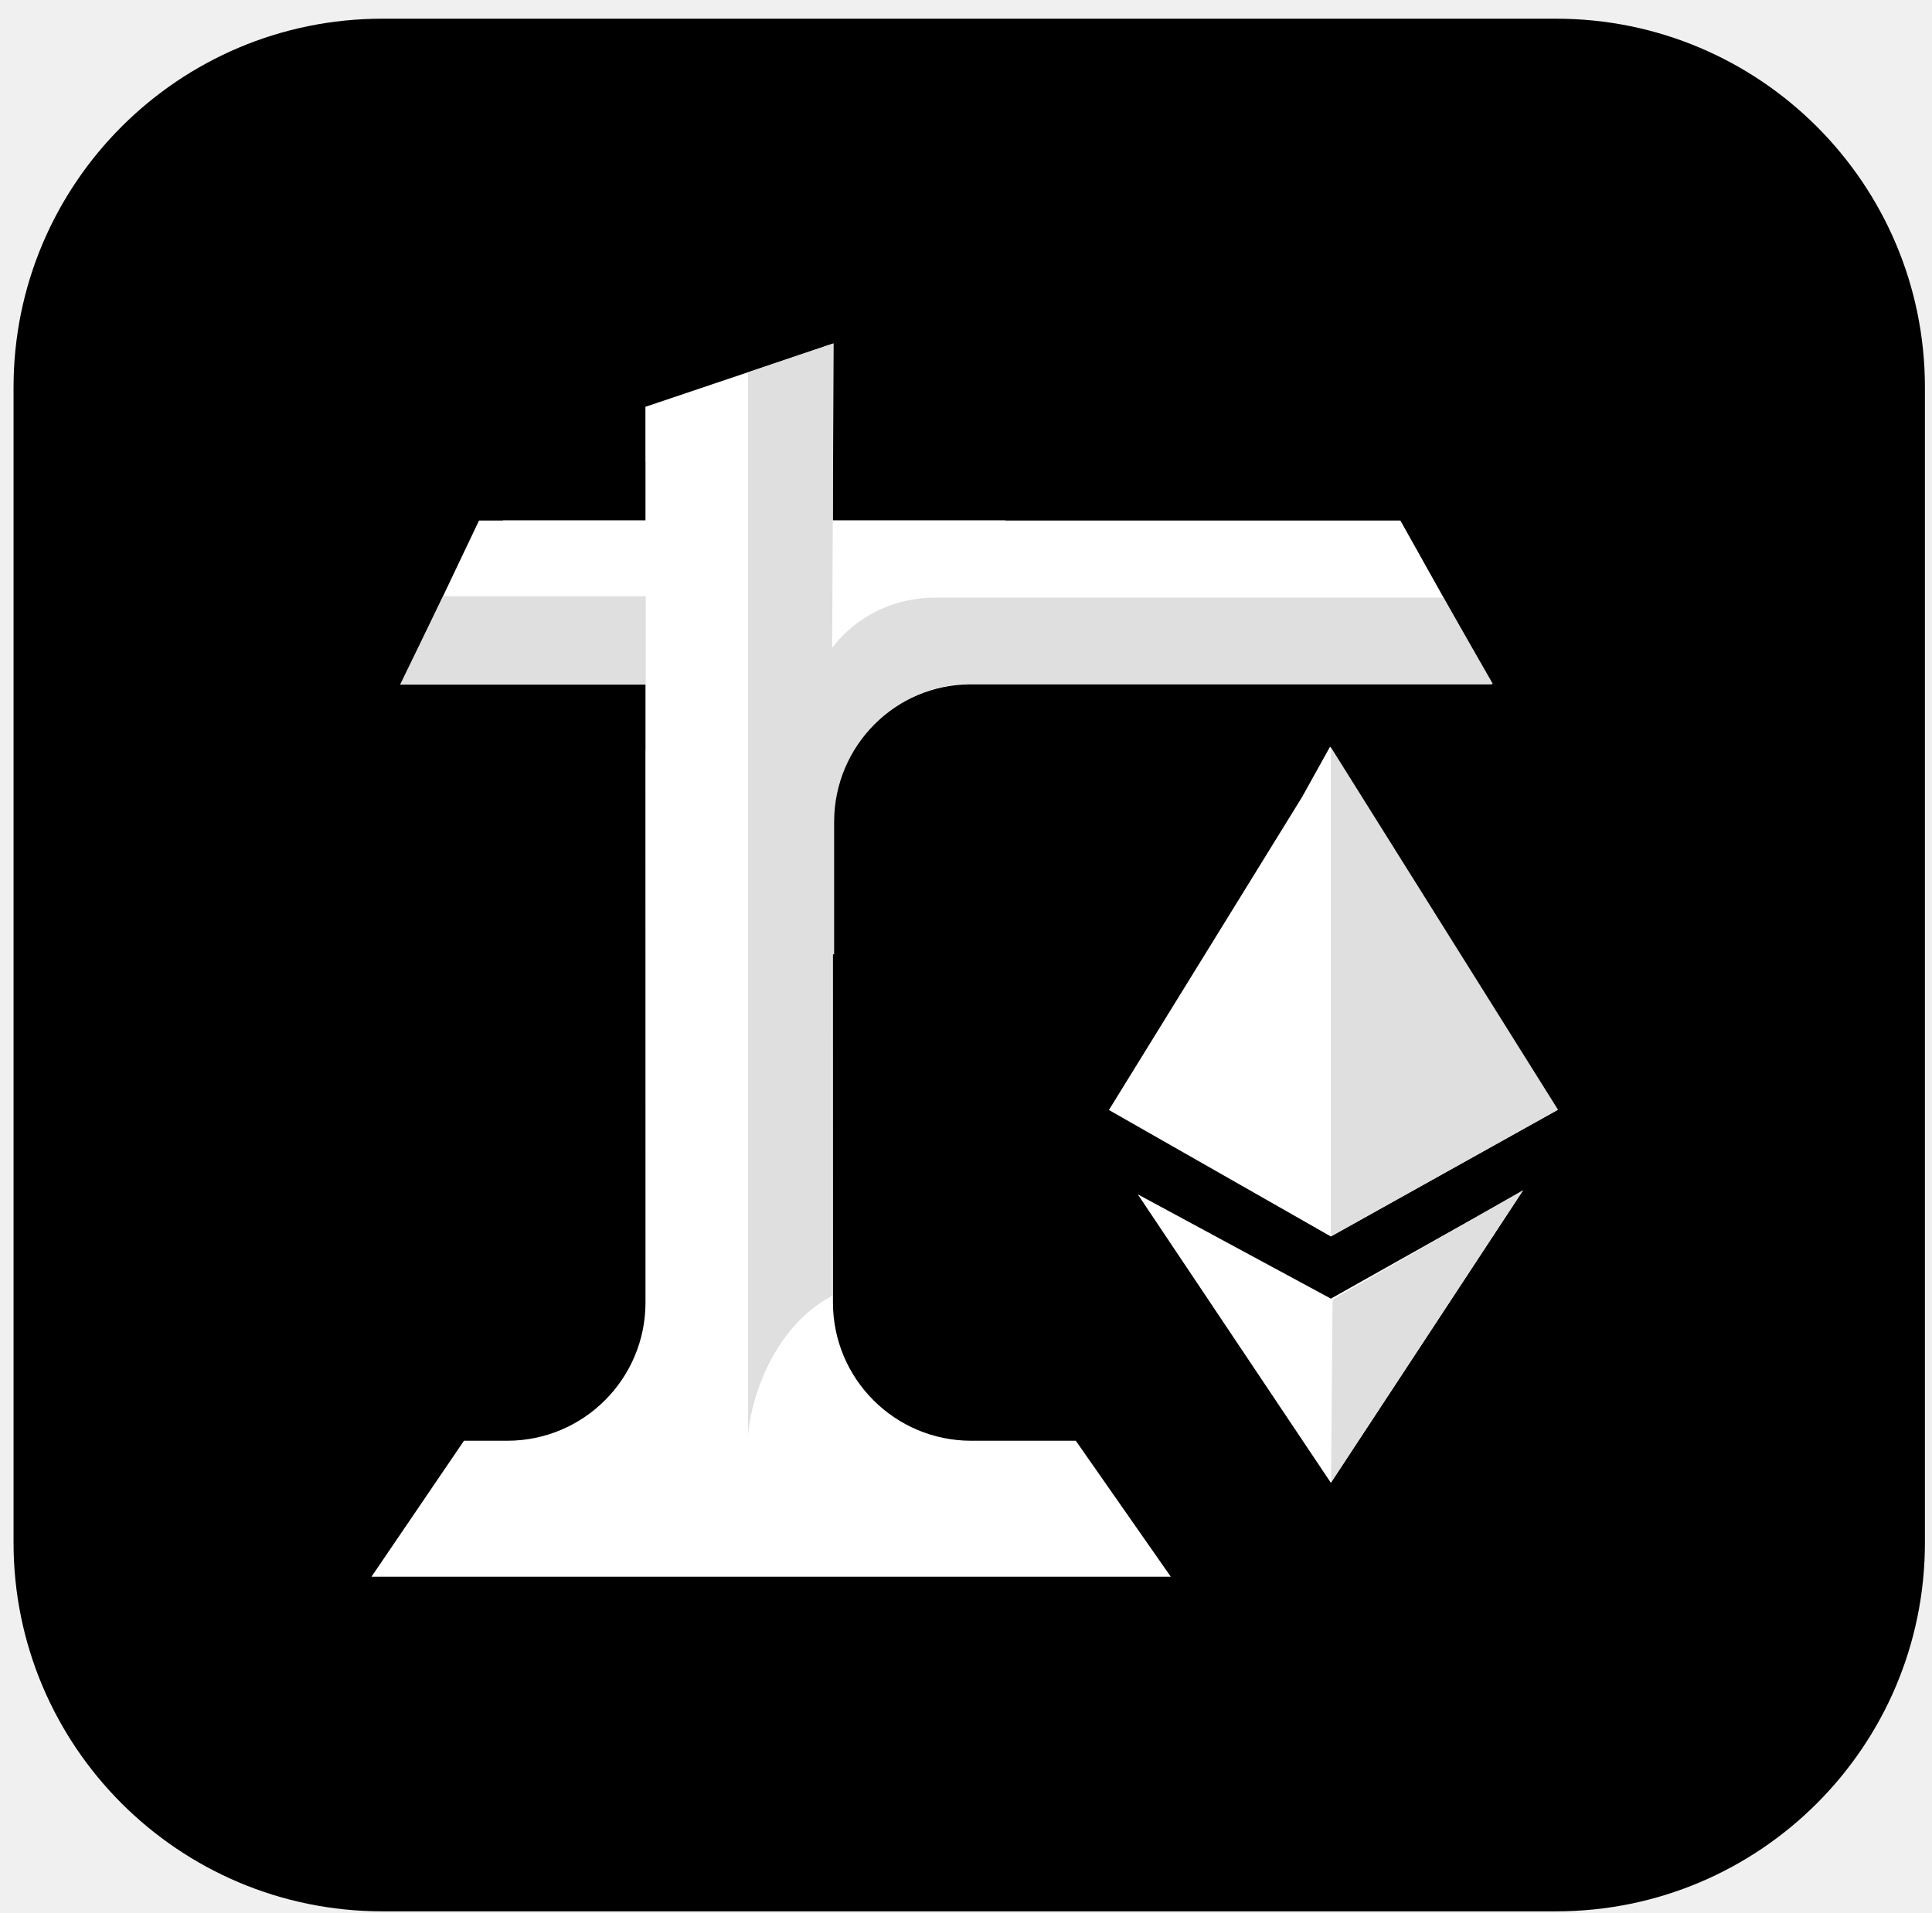
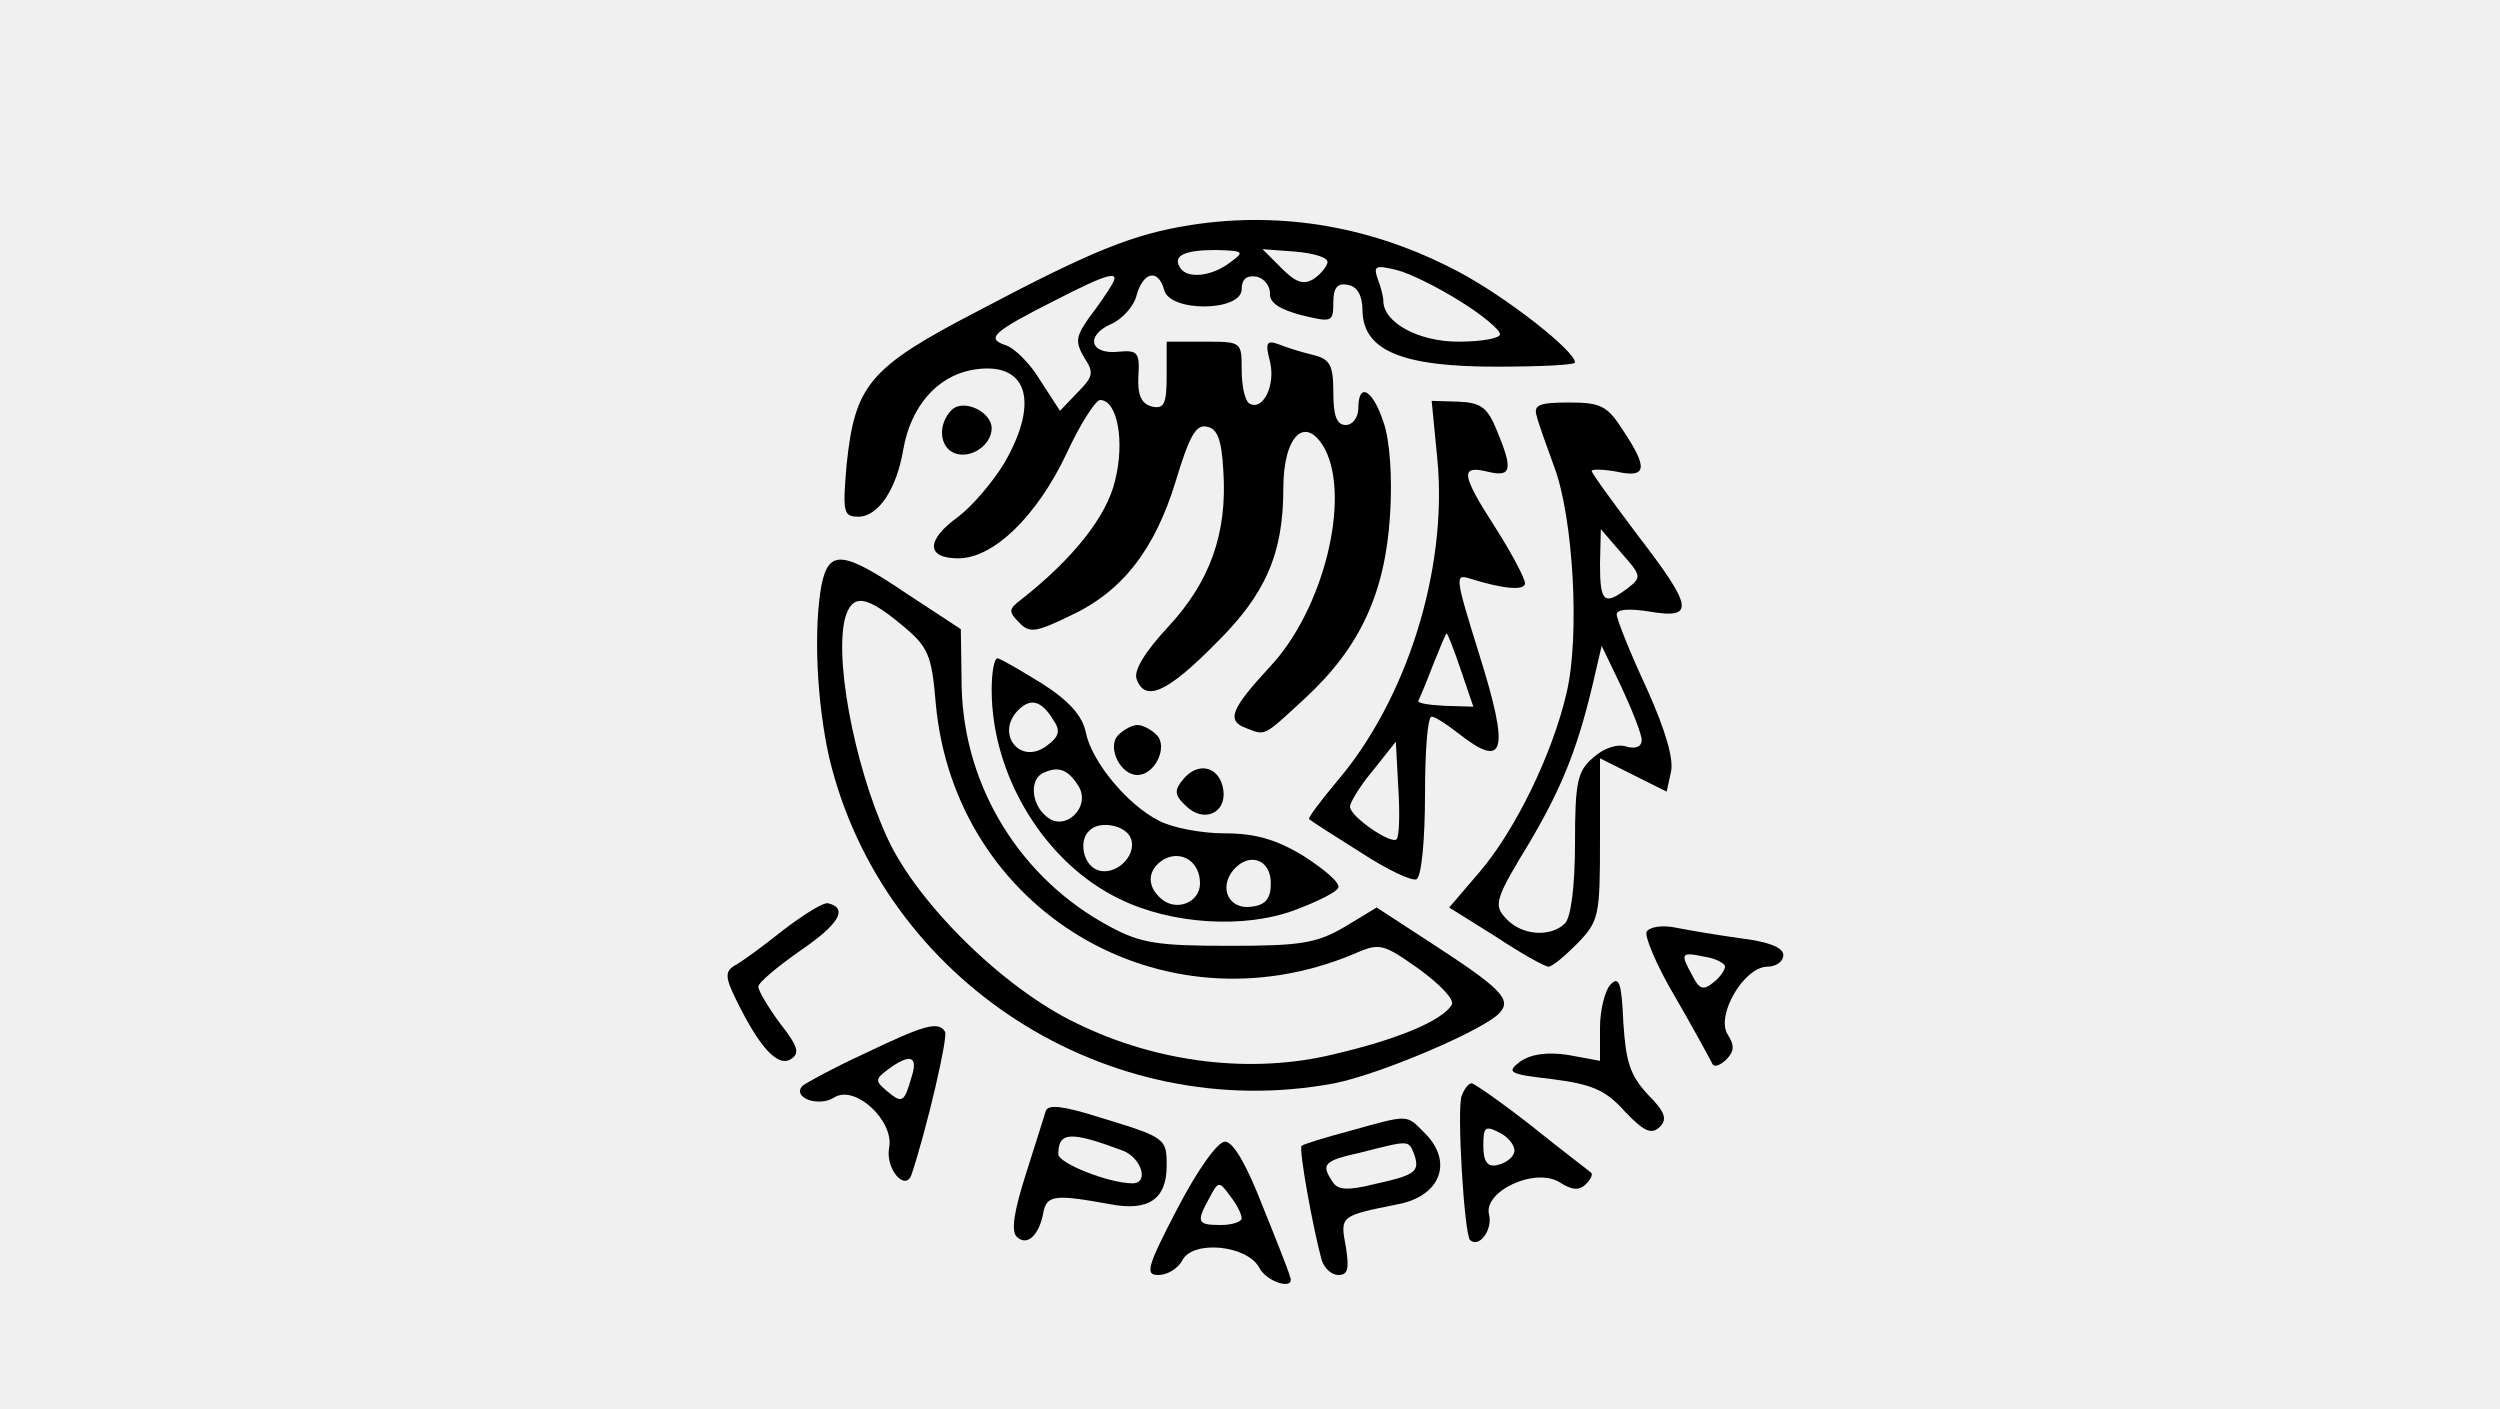
- <svg xmlns="http://www.w3.org/2000/svg" width="103" height="102" viewBox="0 0 103 102" fill="none">
-   <rect x="0.722" y="0.997" width="101.901" height="100.925" rx="19.661" fill="black" />
-   <path d="M69.415 42.505L70.912 39.812L72.544 42.505L83.024 59.191L70.953 65.936L59.119 59.191L69.415 42.505Z" fill="white" />
-   <path d="M70.953 69.25L60.658 63.688L70.953 79.072L81.184 63.498L70.953 69.25Z" fill="white" />
-   <path d="M70.953 65.926V41.853V39.85L83.063 59.178L70.953 65.926Z" fill="#DFDFDF" />
-   <path d="M70.962 79.05L71.041 69.297L81.206 63.463L70.962 79.05Z" fill="#DFDFDF" />
-   <path d="M34.409 21.693V24.613H34.413L34.412 27.747H26.809L26.809 27.757H25.538L21.384 36.491H34.413V39.972H34.409L34.413 69.455C34.413 73.527 31.113 76.828 27.041 76.828H24.735L19.806 84.077H62.417L57.354 76.828H51.779C47.708 76.828 44.407 73.527 44.407 69.455L44.402 43.665C44.507 39.708 47.73 36.527 51.705 36.491H79.548L74.658 27.757H53.602L53.602 27.747L44.399 27.747L44.399 24.613H44.402V18.325L34.409 21.693Z" fill="white" />
-   <path d="M39.882 19.852V76.55C39.973 74.964 41.047 70.855 44.365 69.103V50.867L44.47 50.9V43.831C44.47 39.759 47.771 36.458 51.843 36.458H79.581L76.951 31.866H49.908C46.129 31.866 44.365 34.556 44.365 34.556L44.444 18.307L39.882 19.852Z" fill="#DFDFDF" />
-   <path d="M23.622 31.793L21.329 36.508H34.425V31.793H23.622Z" fill="#DFDFDF" />
+ <svg xmlns="http://www.w3.org/2000/svg" version="1.0" width="300pt" height="169pt" viewBox="0 0 300 169" preserveAspectRatio="xMidYMid meet">
+   <g transform="translate(0,169) scale(0.1,-0.1)" fill="#000000" stroke="none">
+     <path d="M1429 1420 c-69 -11 -117 -30 -257 -104 -129 -67 -146 -88 -156 -183 -5 -58 -4 -63 14 -63 24 0 46 33 54 81 9 51 40 87 82 95 66 12 83 -36 39 -112 -14 -23 -39 -52 -55 -64 -39 -28 -39 -50 0 -50 42 0 94 50 130 126 16 35 35 64 40 64 21 0 30 -50 18 -97 -10 -43 -51 -94 -112 -142 -16 -12 -16 -15 -3 -28 12 -13 20 -12 61 8 63 29 102 80 127 162 16 53 24 68 37 65 13 -2 18 -16 20 -53 5 -75 -16 -133 -66 -187 -28 -30 -42 -53 -38 -63 10 -28 37 -16 95 43 60 59 81 108 81 186 0 64 27 89 50 47 31 -60 -2 -193 -66 -261 -47 -51 -53 -65 -28 -74 23 -9 20 -10 70 36 66 61 96 126 102 219 3 45 0 91 -8 113 -13 39 -30 48 -30 16 0 -11 -7 -20 -15 -20 -11 0 -15 11 -15 39 0 33 -4 40 -24 45 -13 3 -32 9 -42 13 -14 5 -16 2 -10 -21 7 -29 -9 -60 -25 -50 -5 3 -9 21 -9 40 0 34 0 34 -45 34 l-45 0 0 -41 c0 -33 -3 -40 -17 -37 -13 3 -18 13 -17 36 2 29 -1 32 -23 30 -35 -4 -41 19 -10 33 14 6 28 22 31 35 8 28 26 32 33 6 7 -27 93 -26 93 1 0 12 6 17 18 15 9 -2 16 -11 16 -20 -1 -11 11 -19 37 -26 37 -9 39 -9 39 15 0 18 5 24 18 21 11 -2 17 -13 17 -31 1 -48 48 -67 160 -67 52 0 95 2 95 5 0 14 -83 79 -140 109 -102 54 -211 73 -321 56z m47 -45 c-22 -17 -52 -20 -60 -6 -9 14 5 21 43 21 34 -1 35 -2 17 -15z m117 0 c-1 -5 -8 -14 -17 -20 -12 -7 -21 -4 -38 13 l-23 23 40 -3 c22 -2 39 -7 38 -13z m160 -47 c26 -16 47 -34 47 -39 0 -5 -22 -9 -50 -9 -48 0 -90 23 -90 49 0 5 -3 17 -7 27 -5 15 -2 16 23 10 16 -4 50 -21 77 -38z m-419 20 c-4 -7 -16 -25 -27 -39 -16 -23 -17 -29 -6 -48 12 -18 11 -23 -8 -42 l-21 -22 -24 37 c-12 20 -31 39 -42 42 -23 8 -14 16 59 53 66 34 80 37 69 19z" />
+     <path d="M1142 1198 c-17 -17 -15 -45 4 -52 19 -7 44 10 44 30 0 20 -34 36 -48 22z" />
+     <path d="M1725 1137 c12 -131 -37 -287 -121 -385 -20 -24 -35 -44 -33 -45 2 -2 30 -20 62 -40 32 -21 62 -35 67 -32 6 4 10 49 10 101 0 52 3 94 8 94 4 0 18 -9 32 -20 56 -44 62 -23 25 95 -29 93 -29 96 -12 91 41 -13 67 -15 67 -6 0 6 -16 36 -35 66 -42 65 -43 76 -10 68 29 -7 31 2 11 50 -11 27 -19 33 -46 34 l-32 1 7 -72z m28 -251 l15 -44 -34 1 c-19 1 -33 3 -32 6 2 4 10 23 18 44 8 20 15 37 16 37 1 0 9 -20 17 -44z m-77 -203 c-6 -7 -56 27 -56 39 0 5 12 25 28 44 l27 34 3 -56 c2 -31 1 -58 -2 -61z" />
+     <path d="M1844 1191 c2 -9 12 -36 21 -61 23 -61 31 -203 15 -271 -17 -74 -62 -166 -105 -216 l-36 -42 56 -35 c30 -20 59 -36 63 -36 5 0 20 13 35 28 26 27 27 33 27 125 l0 97 40 -20 40 -20 5 23 c4 15 -6 50 -29 101 -20 43 -36 83 -36 89 0 6 16 7 40 3 54 -9 52 5 -15 92 -30 40 -55 74 -55 77 0 2 14 2 30 -1 36 -8 38 4 8 49 -19 30 -27 34 -65 34 -36 0 -43 -3 -39 -16z m109 -207 c-28 -21 -33 -17 -33 29 l1 42 25 -29 c24 -27 24 -29 7 -42z m17 -182 c0 -8 -7 -11 -18 -8 -11 4 -28 -2 -40 -13 -19 -16 -22 -29 -22 -103 0 -52 -5 -89 -12 -96 -17 -17 -52 -15 -71 6 -15 16 -13 23 29 92 40 68 59 116 79 205 l7 30 24 -50 c13 -28 24 -56 24 -63z" />
+     <path d="M986 989 c-10 -53 -6 -141 9 -208 64 -268 334 -442 606 -391 56 11 182 65 199 85 14 16 1 29 -82 83 l-66 43 -38 -23 c-34 -20 -53 -23 -139 -23 -85 0 -106 3 -143 23 -107 57 -175 167 -178 287 l-1 70 -64 42 c-77 52 -94 54 -103 12z m95 -48 c33 -27 37 -36 42 -96 23 -247 271 -396 501 -300 32 14 35 13 79 -18 26 -19 43 -37 39 -43 -12 -19 -64 -41 -141 -59 -98 -24 -211 -11 -309 37 -88 42 -191 144 -227 222 -41 89 -66 226 -49 270 9 23 25 20 65 -13z" />
+     <path d="M1190 862 c0 -103 64 -208 154 -251 61 -30 149 -36 210 -13 27 10 51 22 52 27 2 6 -17 22 -42 38 -33 20 -58 27 -95 27 -28 0 -63 7 -78 15 -38 19 -81 71 -88 106 -4 20 -20 38 -53 59 -26 16 -50 30 -53 30 -4 0 -7 -17 -7 -38z m74 -36 c9 -13 7 -20 -8 -31 -32 -24 -62 15 -34 43 15 15 28 11 42 -12z m30 -79 c16 -25 -16 -56 -38 -37 -19 15 -21 46 -3 53 18 8 29 3 41 -16z m63 -63 c8 -21 -19 -46 -40 -38 -17 6 -23 35 -10 47 12 13 44 7 50 -9z m83 -54 c0 -23 -28 -34 -46 -19 -19 16 -17 36 3 48 21 11 43 -3 43 -29z m85 0 c0 -18 -6 -26 -23 -28 -27 -4 -40 22 -22 44 19 22 45 13 45 -16z" />
+     <path d="M1342 808 c-14 -14 2 -48 23 -48 21 0 37 34 23 48 -7 7 -17 12 -23 12 -6 0 -16 -5 -23 -12z" />
+     <path d="M1420 755 c-11 -13 -11 -19 3 -32 21 -21 49 -9 45 19 -4 28 -30 35 -48 13z" />
+     <path d="M940 574 c-25 -20 -51 -39 -59 -43 -11 -7 -11 -14 3 -42 27 -55 49 -80 65 -70 11 7 9 15 -13 43 -14 19 -26 39 -26 44 0 5 23 24 50 43 47 32 58 51 34 57 -5 2 -29 -13 -54 -32z" />
+     <path d="M1976 572 c-3 -5 12 -41 34 -78 22 -38 41 -73 44 -79 2 -6 8 -5 17 3 10 10 11 17 2 31 -14 23 20 81 48 81 10 0 19 6 19 14 0 9 -18 16 -51 20 -29 4 -64 10 -79 13 -15 3 -30 1 -34 -5z m94 -42 c0 -4 -6 -13 -14 -19 -12 -10 -17 -8 -25 8 -15 27 -14 29 14 23 14 -2 25 -8 25 -12z" />
+     <path d="M1933 509 c-7 -7 -13 -31 -13 -52 l0 -40 -38 7 c-26 4 -45 1 -58 -8 -17 -13 -13 -15 39 -21 47 -6 64 -13 87 -39 23 -24 32 -28 42 -18 9 9 6 18 -15 39 -21 23 -26 39 -29 86 -2 47 -5 56 -15 46z" />
+     <path d="M1038 426 c-37 -17 -70 -35 -75 -39 -13 -14 19 -26 38 -14 25 16 72 -28 66 -60 -5 -26 20 -54 27 -32 18 54 44 165 40 171 -8 13 -25 8 -96 -26z m56 -28 c-9 -31 -11 -33 -30 -17 -14 12 -14 14 2 26 26 19 36 16 28 -9z" />
+     <path d="M1754 375 c-6 -15 3 -165 10 -173 11 -10 27 12 23 30 -8 28 55 58 85 39 14 -9 23 -10 31 -2 6 6 9 12 6 14 -2 2 -34 26 -70 55 -37 29 -70 52 -73 52 -4 0 -9 -7 -12 -15z m63 -68 c-2 -7 -11 -13 -20 -15 -12 -3 -17 4 -17 23 0 23 2 25 21 15 11 -6 18 -17 16 -23z" />
+     <path d="M1255 357 c-2 -7 -13 -41 -24 -76 -14 -44 -18 -68 -11 -75 12 -12 27 1 32 29 4 21 14 22 80 10 46 -9 68 6 68 46 0 33 -1 34 -80 58 -44 14 -62 16 -65 8z m93 -48 c22 -9 31 -39 11 -39 -28 0 -89 24 -89 35 0 27 14 28 78 4z" />
+     <path d="M1620 333 c-30 -8 -56 -16 -58 -18 -4 -3 14 -101 24 -137 3 -10 12 -18 20 -18 12 0 13 8 9 34 -7 37 -7 37 63 51 51 10 66 51 32 85 -23 23 -18 23 -90 3z m77 -28 c7 -21 2 -25 -48 -36 -32 -8 -44 -7 -50 3 -14 21 -11 25 34 35 59 15 57 15 64 -2z" />
+     <path d="M1413 240 c-37 -71 -39 -80 -23 -80 11 0 24 8 29 18 13 24 77 18 92 -9 9 -18 44 -28 37 -11 -1 5 -16 43 -33 85 -19 49 -35 77 -45 77 -9 0 -33 -34 -57 -80z m77 -12 c0 -4 -11 -8 -25 -8 -28 0 -30 3 -14 32 11 21 12 21 25 3 8 -10 14 -22 14 -27z" />
+   </g>
</svg>
